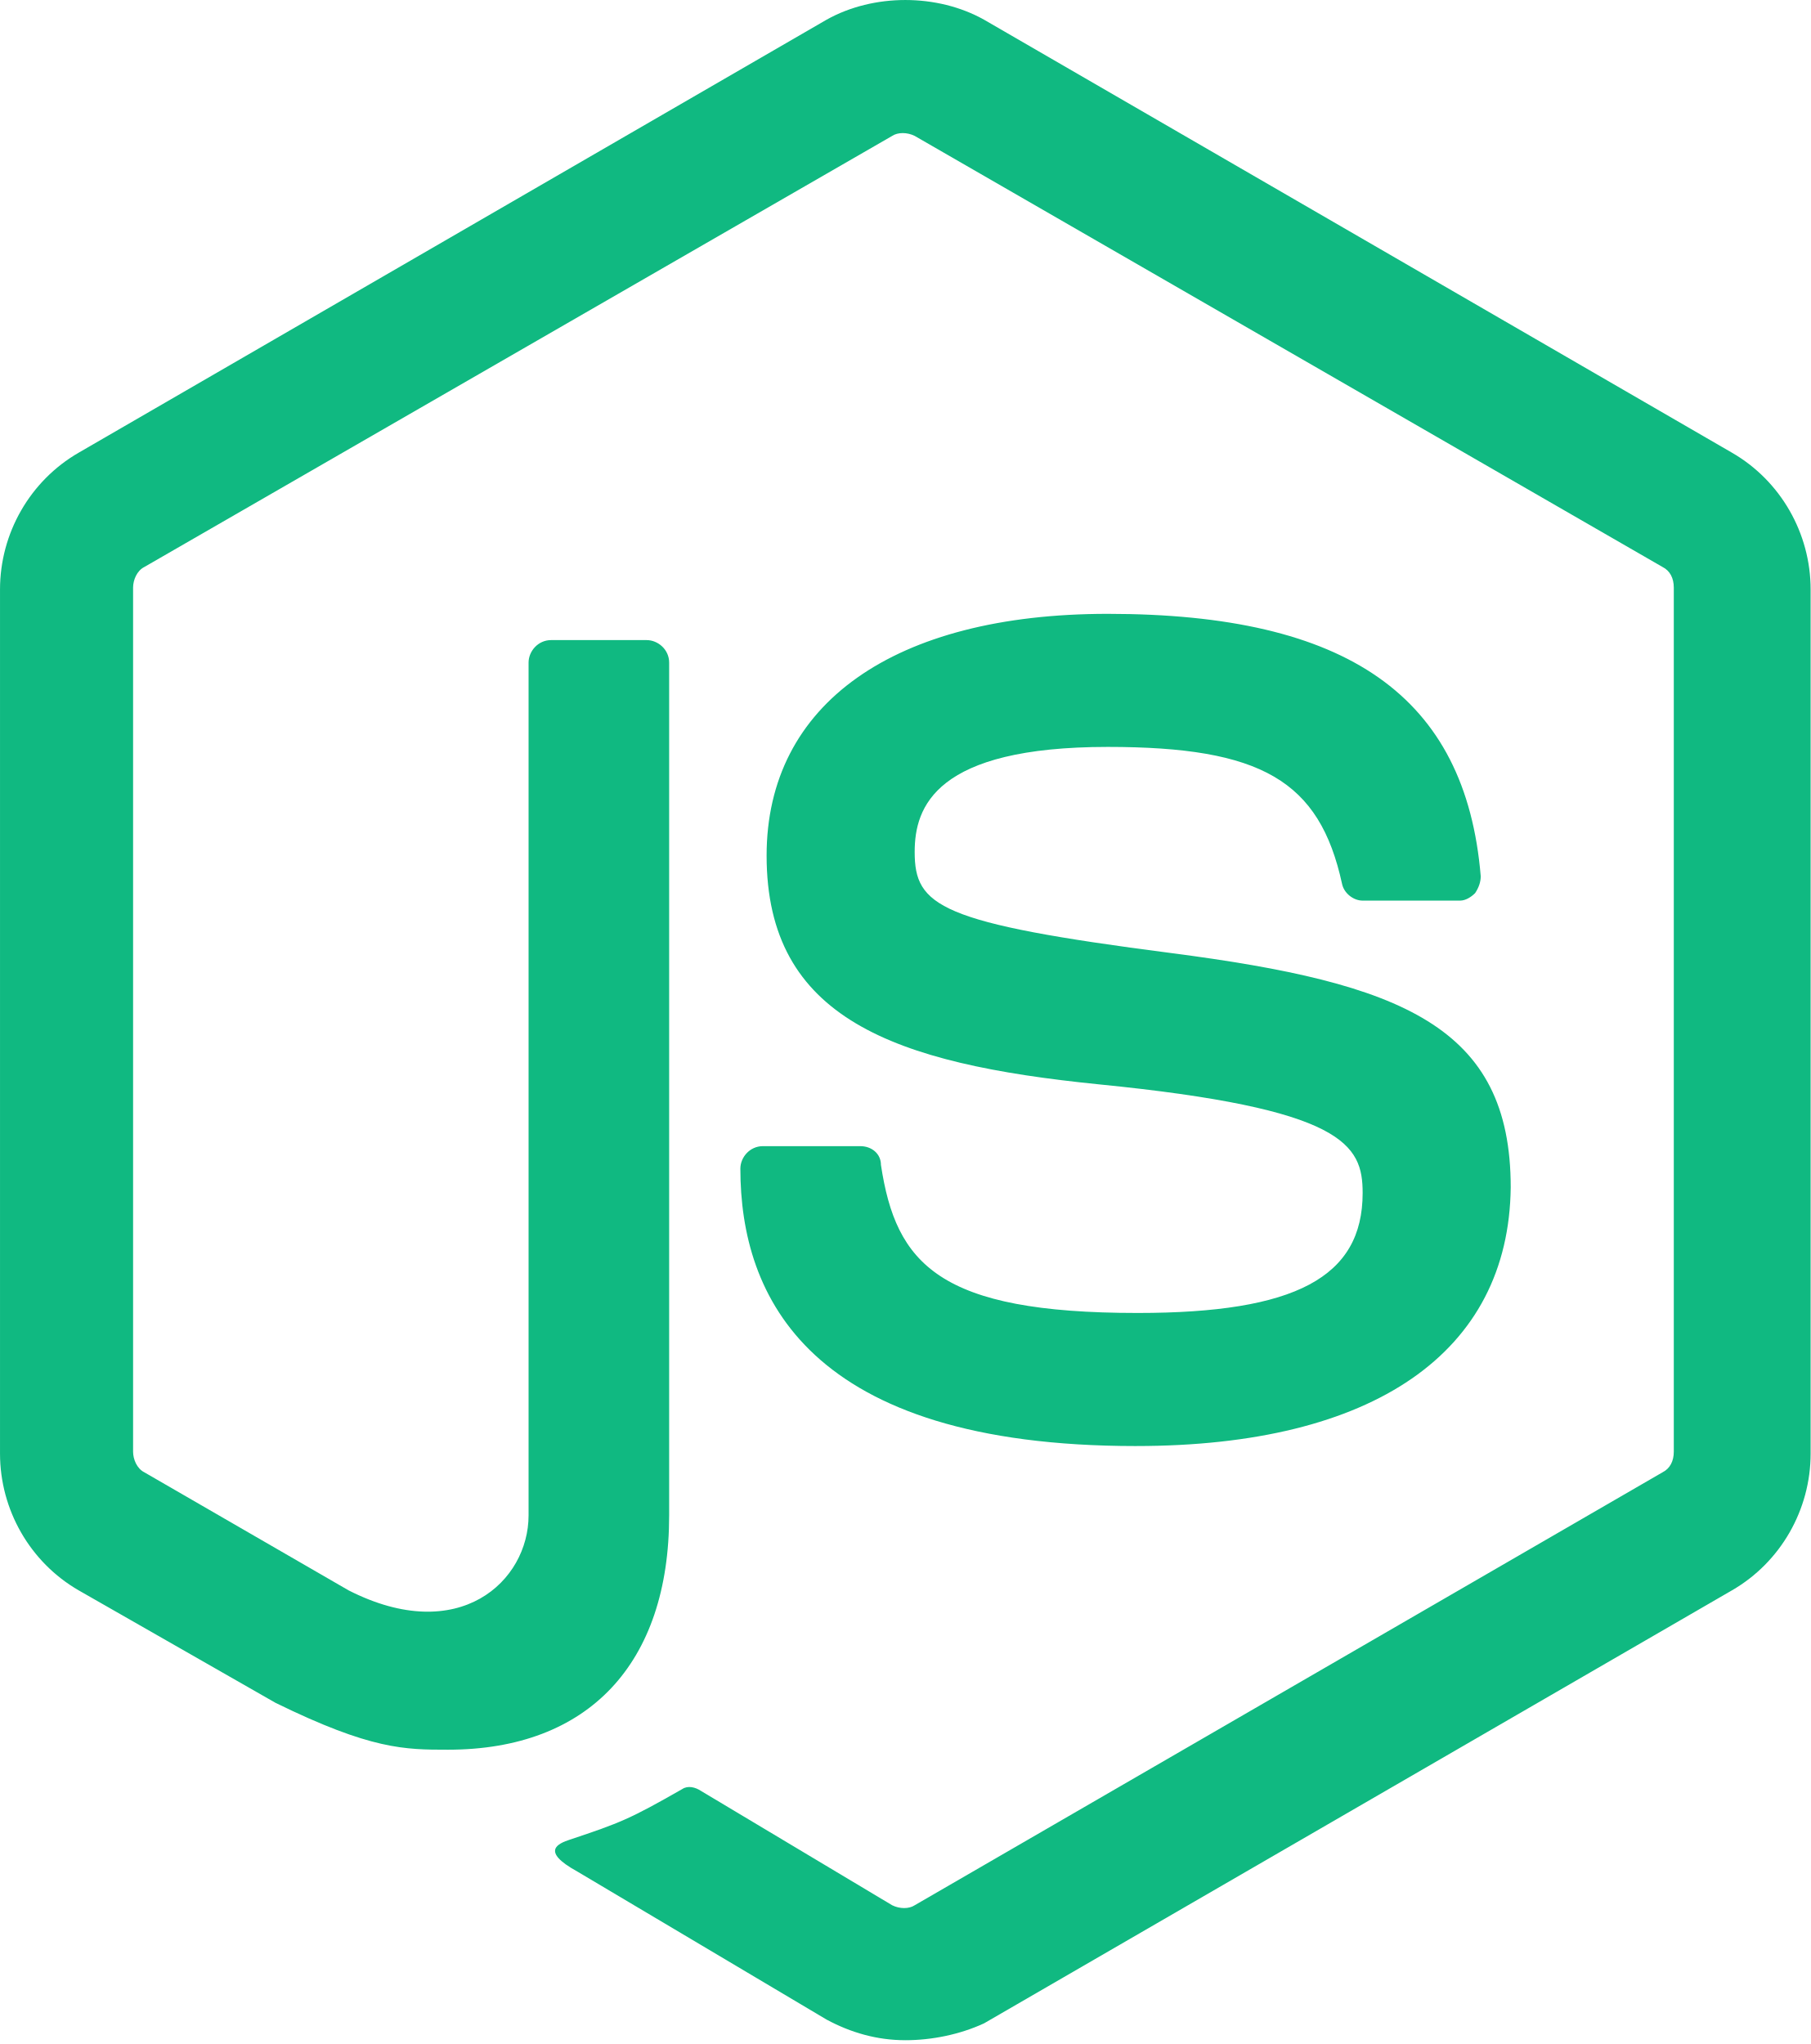
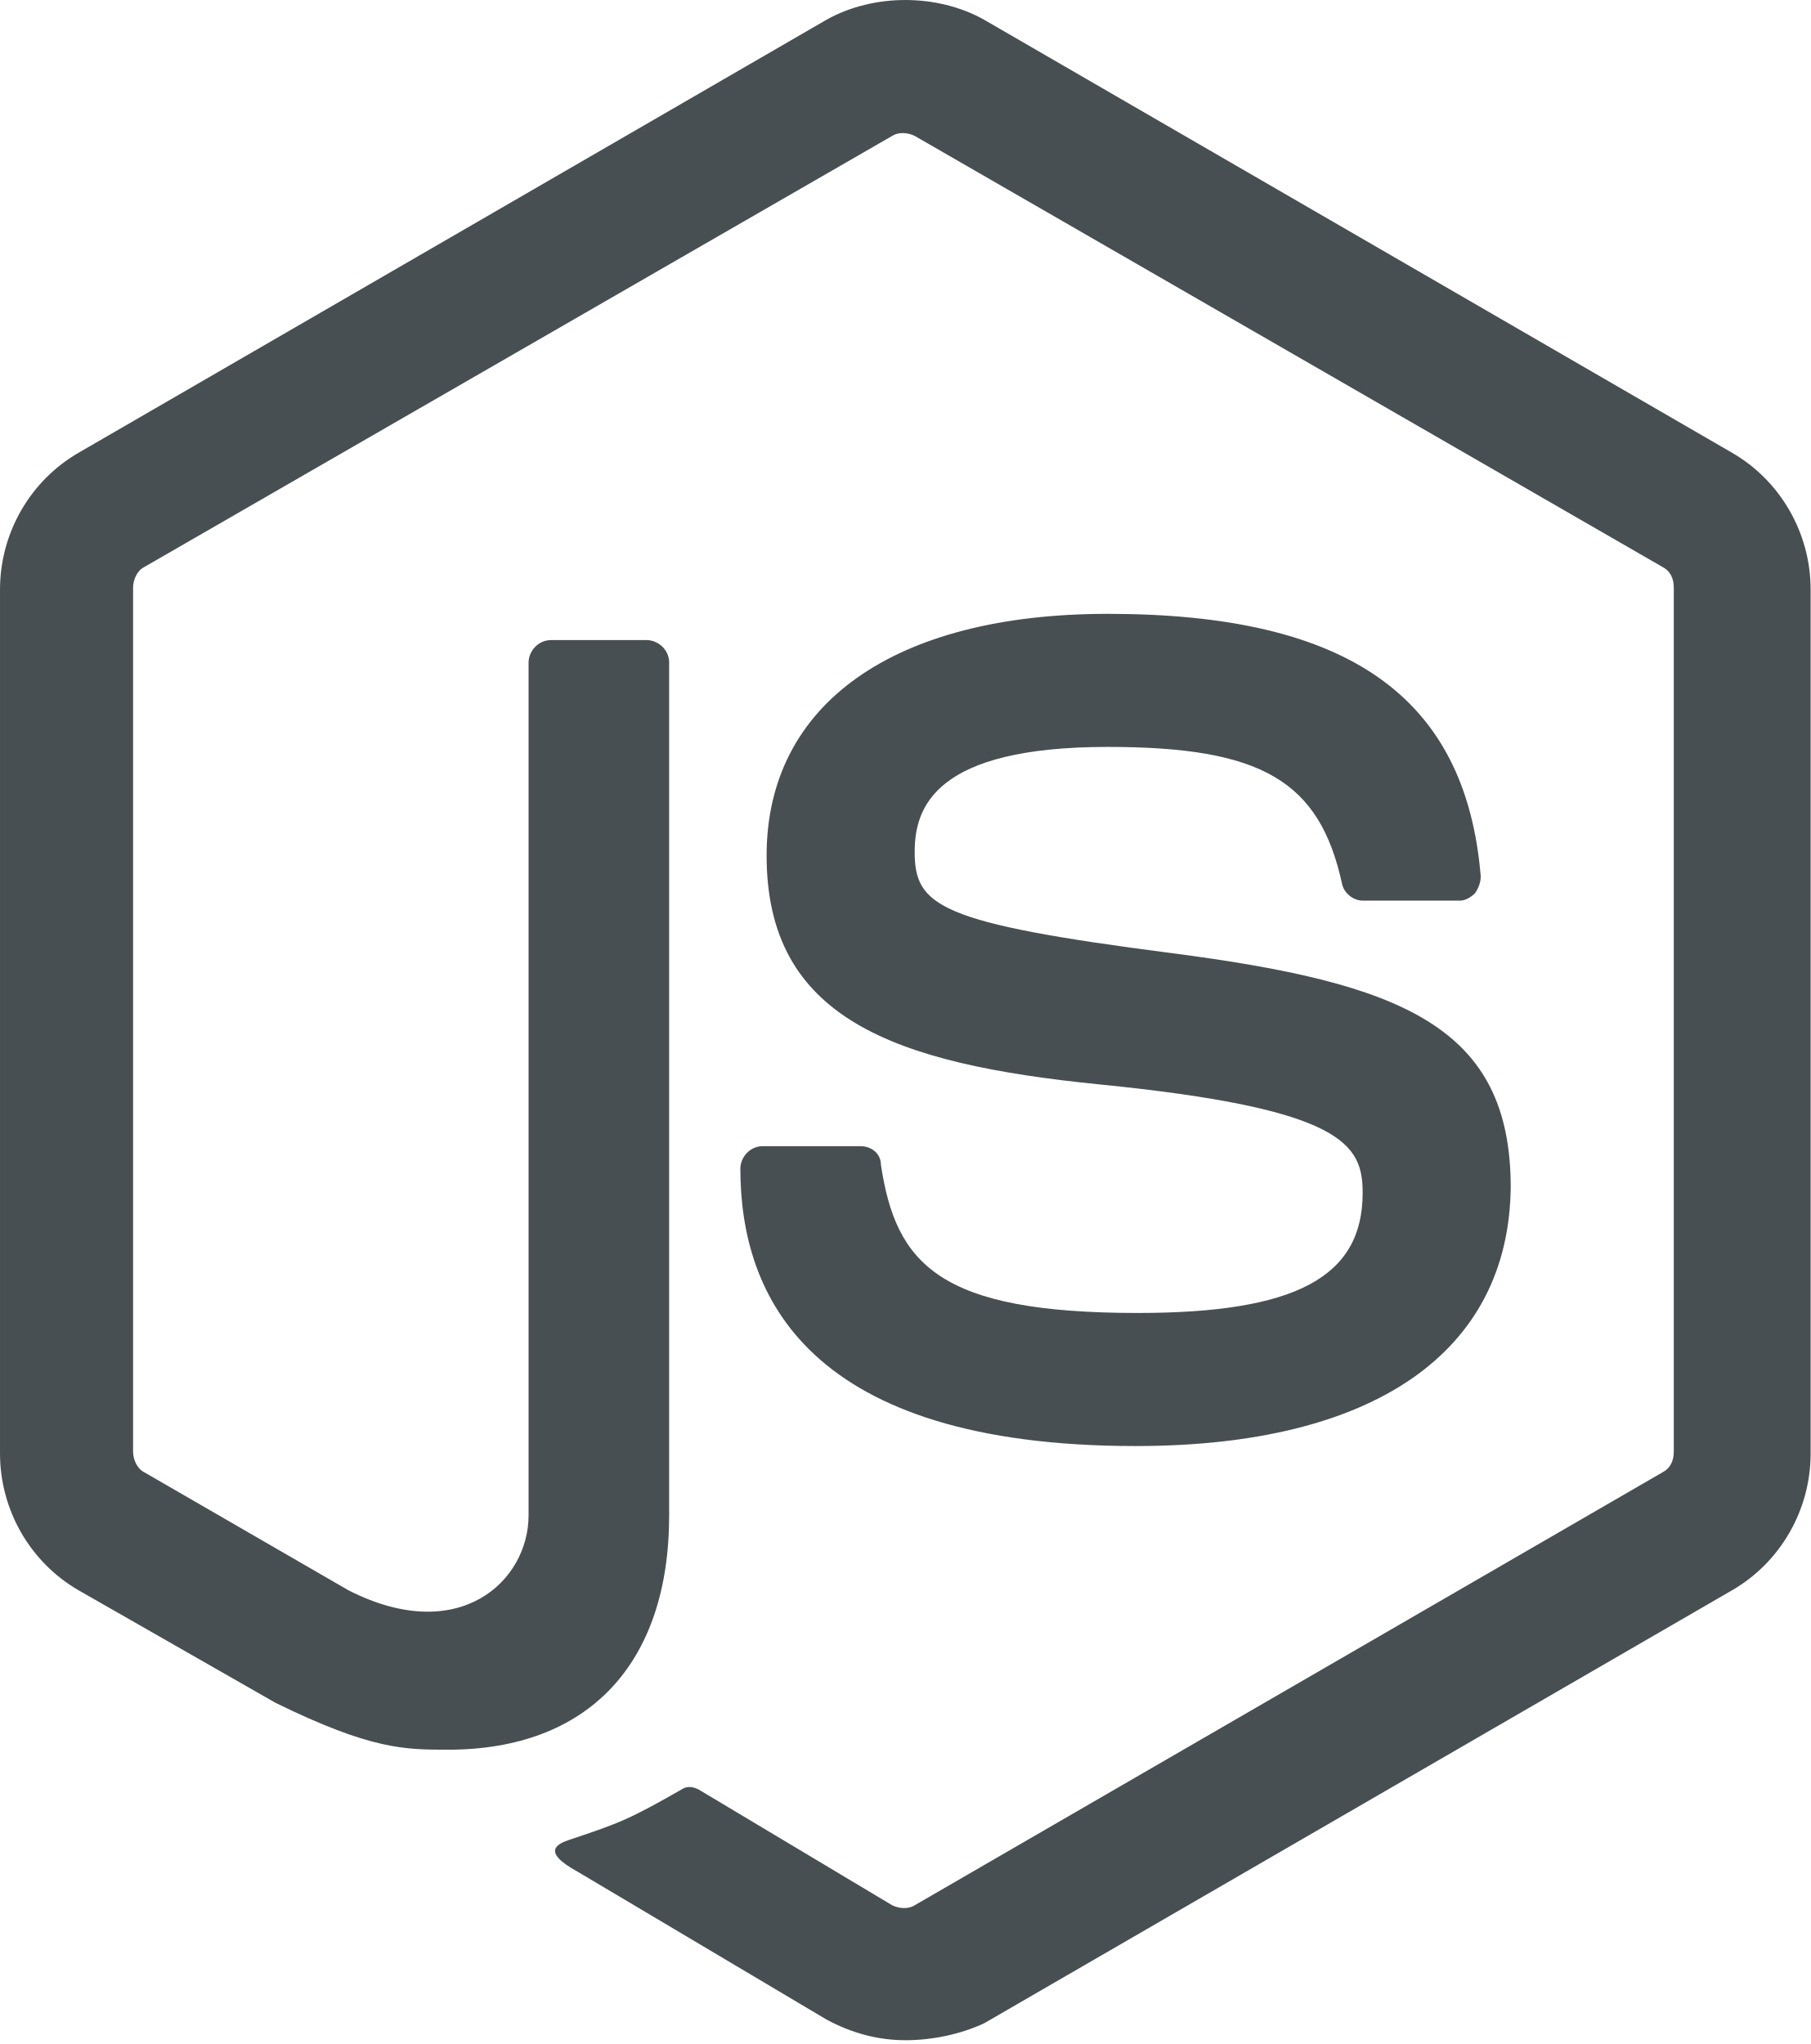
<svg xmlns="http://www.w3.org/2000/svg" height="289" preserveAspectRatio="xMidYMid" viewBox="0 0 256 289" width="256">
-   <path d="m128 288.464c-3.975 0-7.685-1.06-11.13-2.915l-35.246-20.936c-5.3-2.915-2.65-3.975-1.06-4.505 7.155-2.385 8.48-2.915 15.901-7.155.795-.53 1.855-.265 2.65.265l27.031 16.166c1.06.53 2.385.53 3.18 0l105.739-61.217c1.06-.53 1.59-1.59 1.59-2.915v-122.17c0-1.325-.53-2.385-1.59-2.915l-105.739-60.952c-1.06-.53-2.385-.53-3.18 0l-105.739 60.952c-1.06.53-1.59 1.855-1.59 2.915v122.17c0 1.06.53 2.385 1.59 2.915l28.886 16.696c15.636 7.95 25.441-1.325 25.441-10.6v-120.58c0-1.59 1.325-3.18 3.18-3.18h13.516c1.59 0 3.18 1.325 3.18 3.18v120.58c0 20.936-11.395 33.126-31.271 33.126-6.095 0-10.865 0-24.381-6.625l-27.826-15.901c-6.89-3.975-11.13-11.395-11.13-19.346v-122.17c0-7.95 4.24-15.371 11.13-19.346l105.739-61.217c6.625-3.71 15.636-3.71 22.261 0l105.739 61.217c6.89 3.975 11.13 11.395 11.13 19.346v122.17c0 7.95-4.24 15.371-11.13 19.346l-105.739 61.217c-3.445 1.59-7.42 2.385-11.13 2.385zm32.596-84.008c-46.377 0-55.917-21.201-55.917-39.222 0-1.59 1.325-3.18 3.18-3.18h13.781c1.59 0 2.915 1.06 2.915 2.65 2.12 14.046 8.215 20.936 36.306 20.936 22.261 0 31.801-5.035 31.801-16.961 0-6.89-2.65-11.925-37.366-15.371-28.886-2.915-46.907-9.275-46.907-32.331 0-21.466 18.021-34.186 48.232-34.186 33.921 0 50.617 11.66 52.737 37.101 0 .795-.265 1.59-.795 2.385-.53.53-1.325 1.06-2.12 1.06h-13.781c-1.325 0-2.65-1.06-2.915-2.385-3.18-14.576-11.395-19.346-33.126-19.346-24.381 0-27.296 8.48-27.296 14.841 0 7.685 3.445 10.07 36.306 14.311 32.596 4.24 47.967 10.335 47.967 33.126-.265 23.321-19.346 36.571-53.002 36.571z" fill="#10b981" />
+   <path d="m128 288.464c-3.975 0-7.685-1.06-11.13-2.915l-35.246-20.936c-5.3-2.915-2.65-3.975-1.06-4.505 7.155-2.385 8.48-2.915 15.901-7.155.795-.53 1.855-.265 2.65.265l27.031 16.166c1.06.53 2.385.53 3.18 0l105.739-61.217c1.06-.53 1.59-1.59 1.59-2.915v-122.17c0-1.325-.53-2.385-1.59-2.915l-105.739-60.952c-1.06-.53-2.385-.53-3.18 0l-105.739 60.952c-1.06.53-1.59 1.855-1.59 2.915v122.17c0 1.06.53 2.385 1.59 2.915l28.886 16.696c15.636 7.95 25.441-1.325 25.441-10.6v-120.58c0-1.59 1.325-3.18 3.18-3.18h13.516c1.59 0 3.18 1.325 3.18 3.18v120.58c0 20.936-11.395 33.126-31.271 33.126-6.095 0-10.865 0-24.381-6.625l-27.826-15.901c-6.89-3.975-11.13-11.395-11.13-19.346v-122.17c0-7.95 4.24-15.371 11.13-19.346l105.739-61.217c6.625-3.71 15.636-3.71 22.261 0l105.739 61.217c6.89 3.975 11.13 11.395 11.13 19.346v122.17c0 7.95-4.24 15.371-11.13 19.346l-105.739 61.217c-3.445 1.59-7.42 2.385-11.13 2.385zm32.596-84.008c-46.377 0-55.917-21.201-55.917-39.222 0-1.59 1.325-3.18 3.18-3.18h13.781c1.59 0 2.915 1.06 2.915 2.65 2.12 14.046 8.215 20.936 36.306 20.936 22.261 0 31.801-5.035 31.801-16.961 0-6.89-2.65-11.925-37.366-15.371-28.886-2.915-46.907-9.275-46.907-32.331 0-21.466 18.021-34.186 48.232-34.186 33.921 0 50.617 11.66 52.737 37.101 0 .795-.265 1.59-.795 2.385-.53.53-1.325 1.06-2.12 1.06h-13.781c-1.325 0-2.65-1.06-2.915-2.385-3.18-14.576-11.395-19.346-33.126-19.346-24.381 0-27.296 8.48-27.296 14.841 0 7.685 3.445 10.07 36.306 14.311 32.596 4.24 47.967 10.335 47.967 33.126-.265 23.321-19.346 36.571-53.002 36.571z" fill="#484f52" />
</svg>
